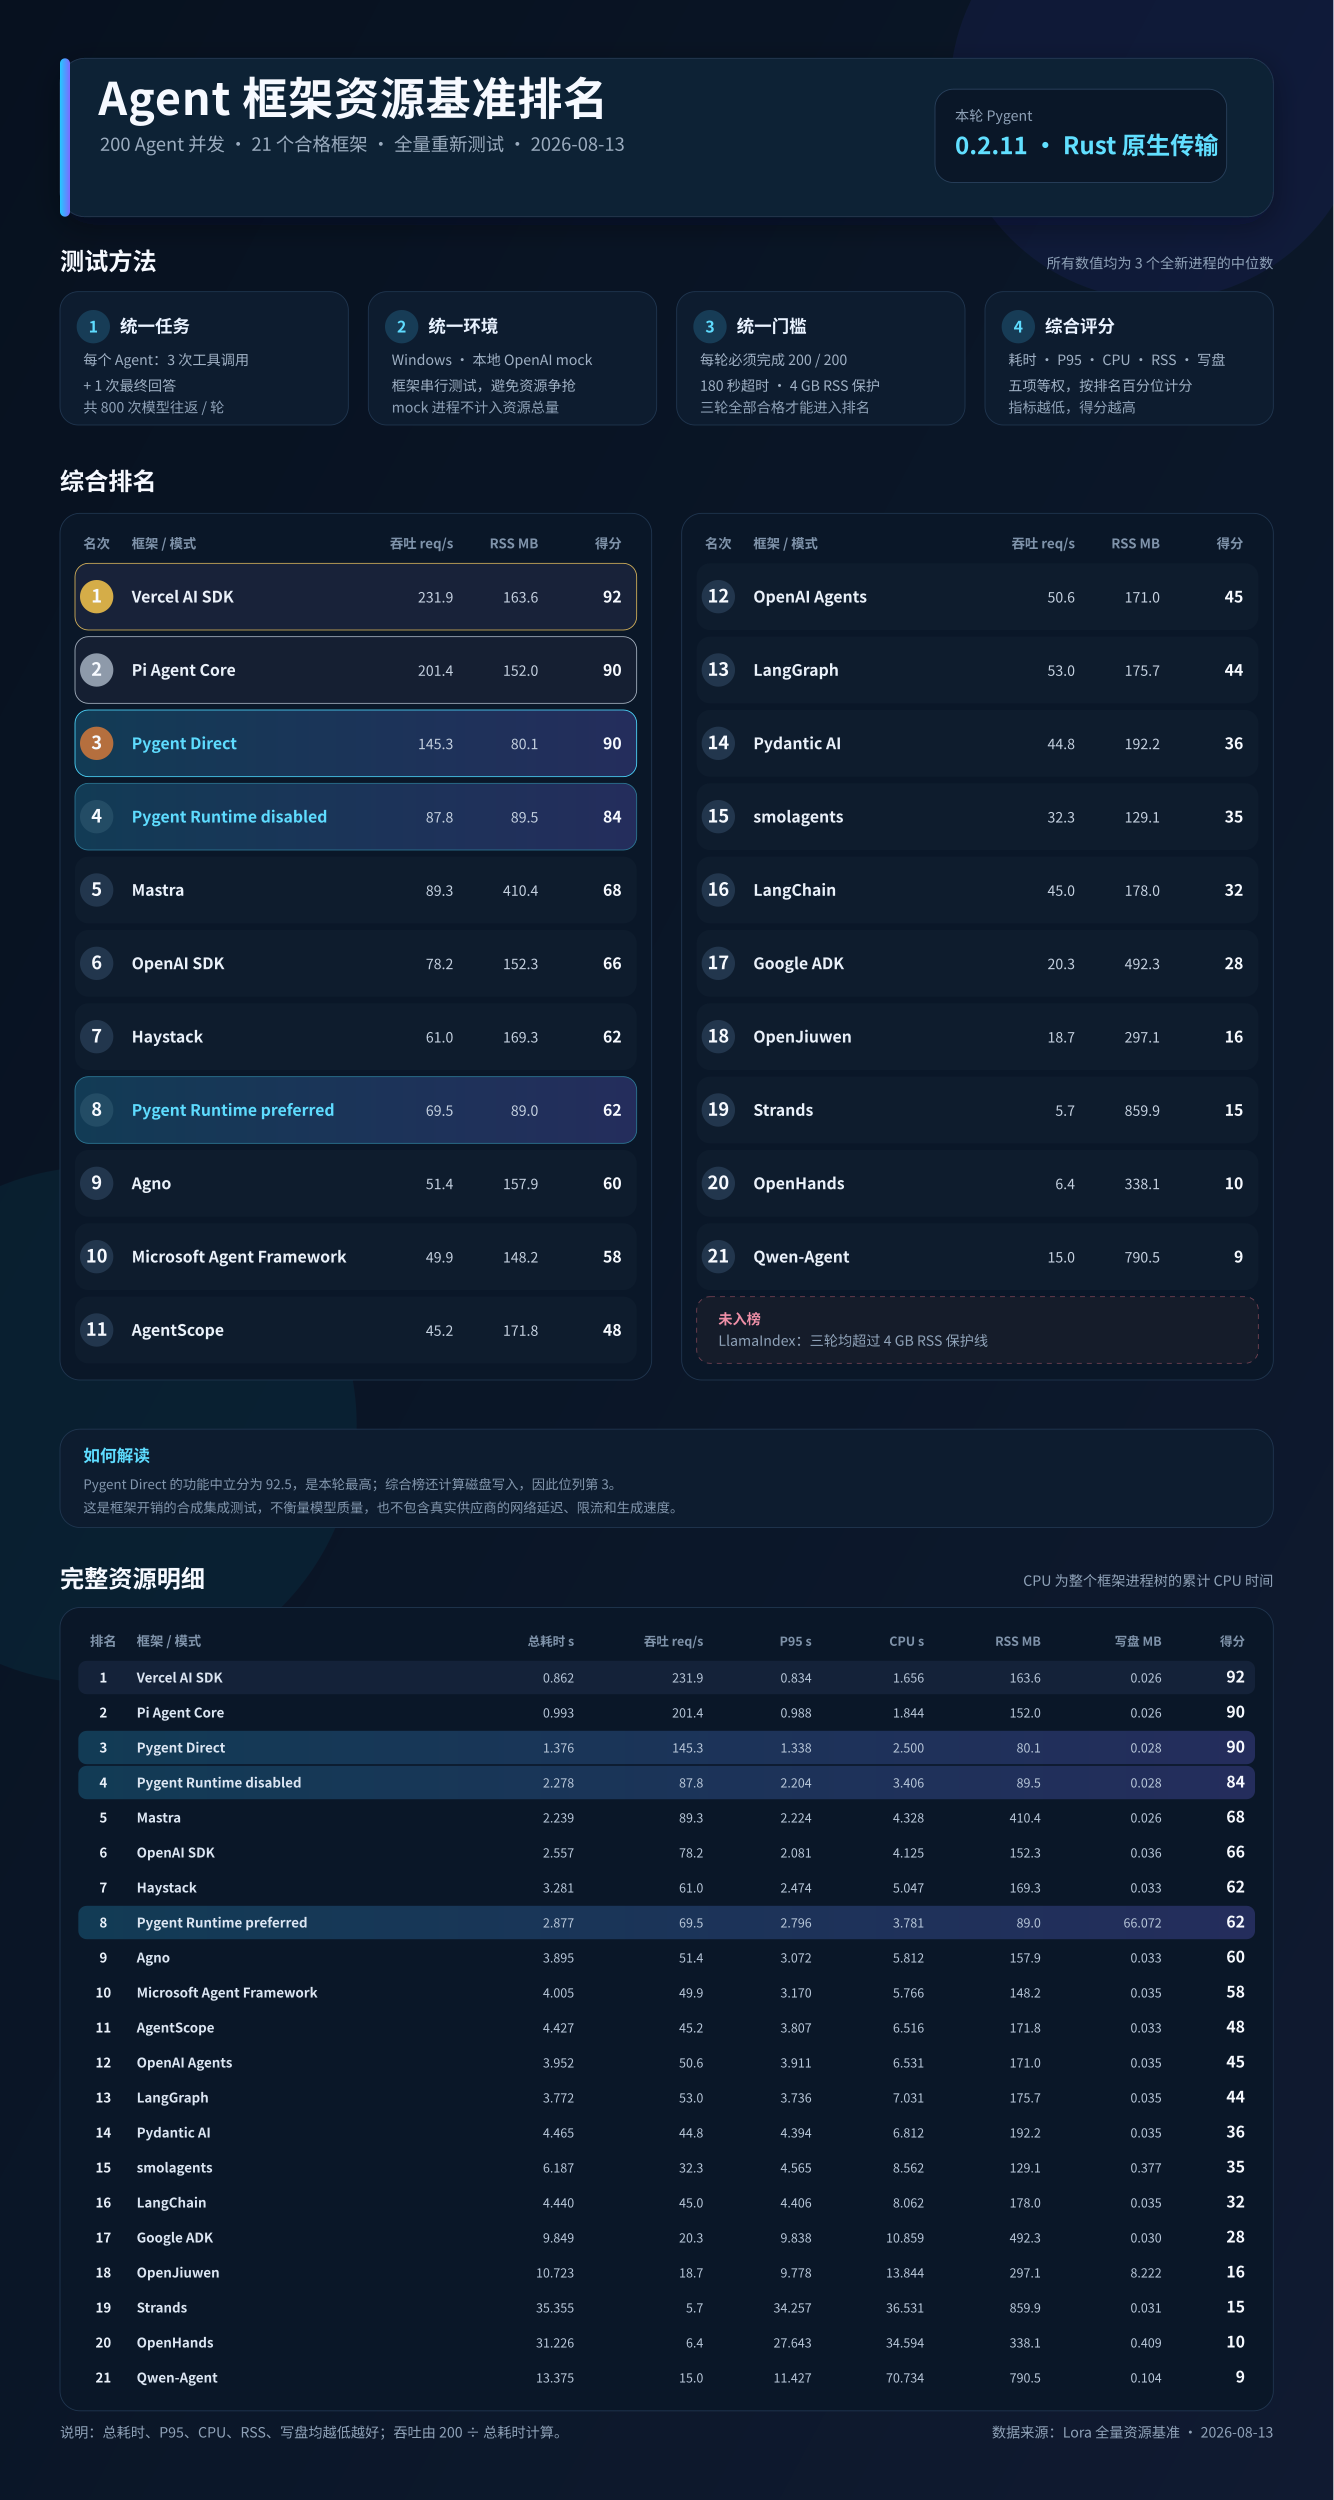
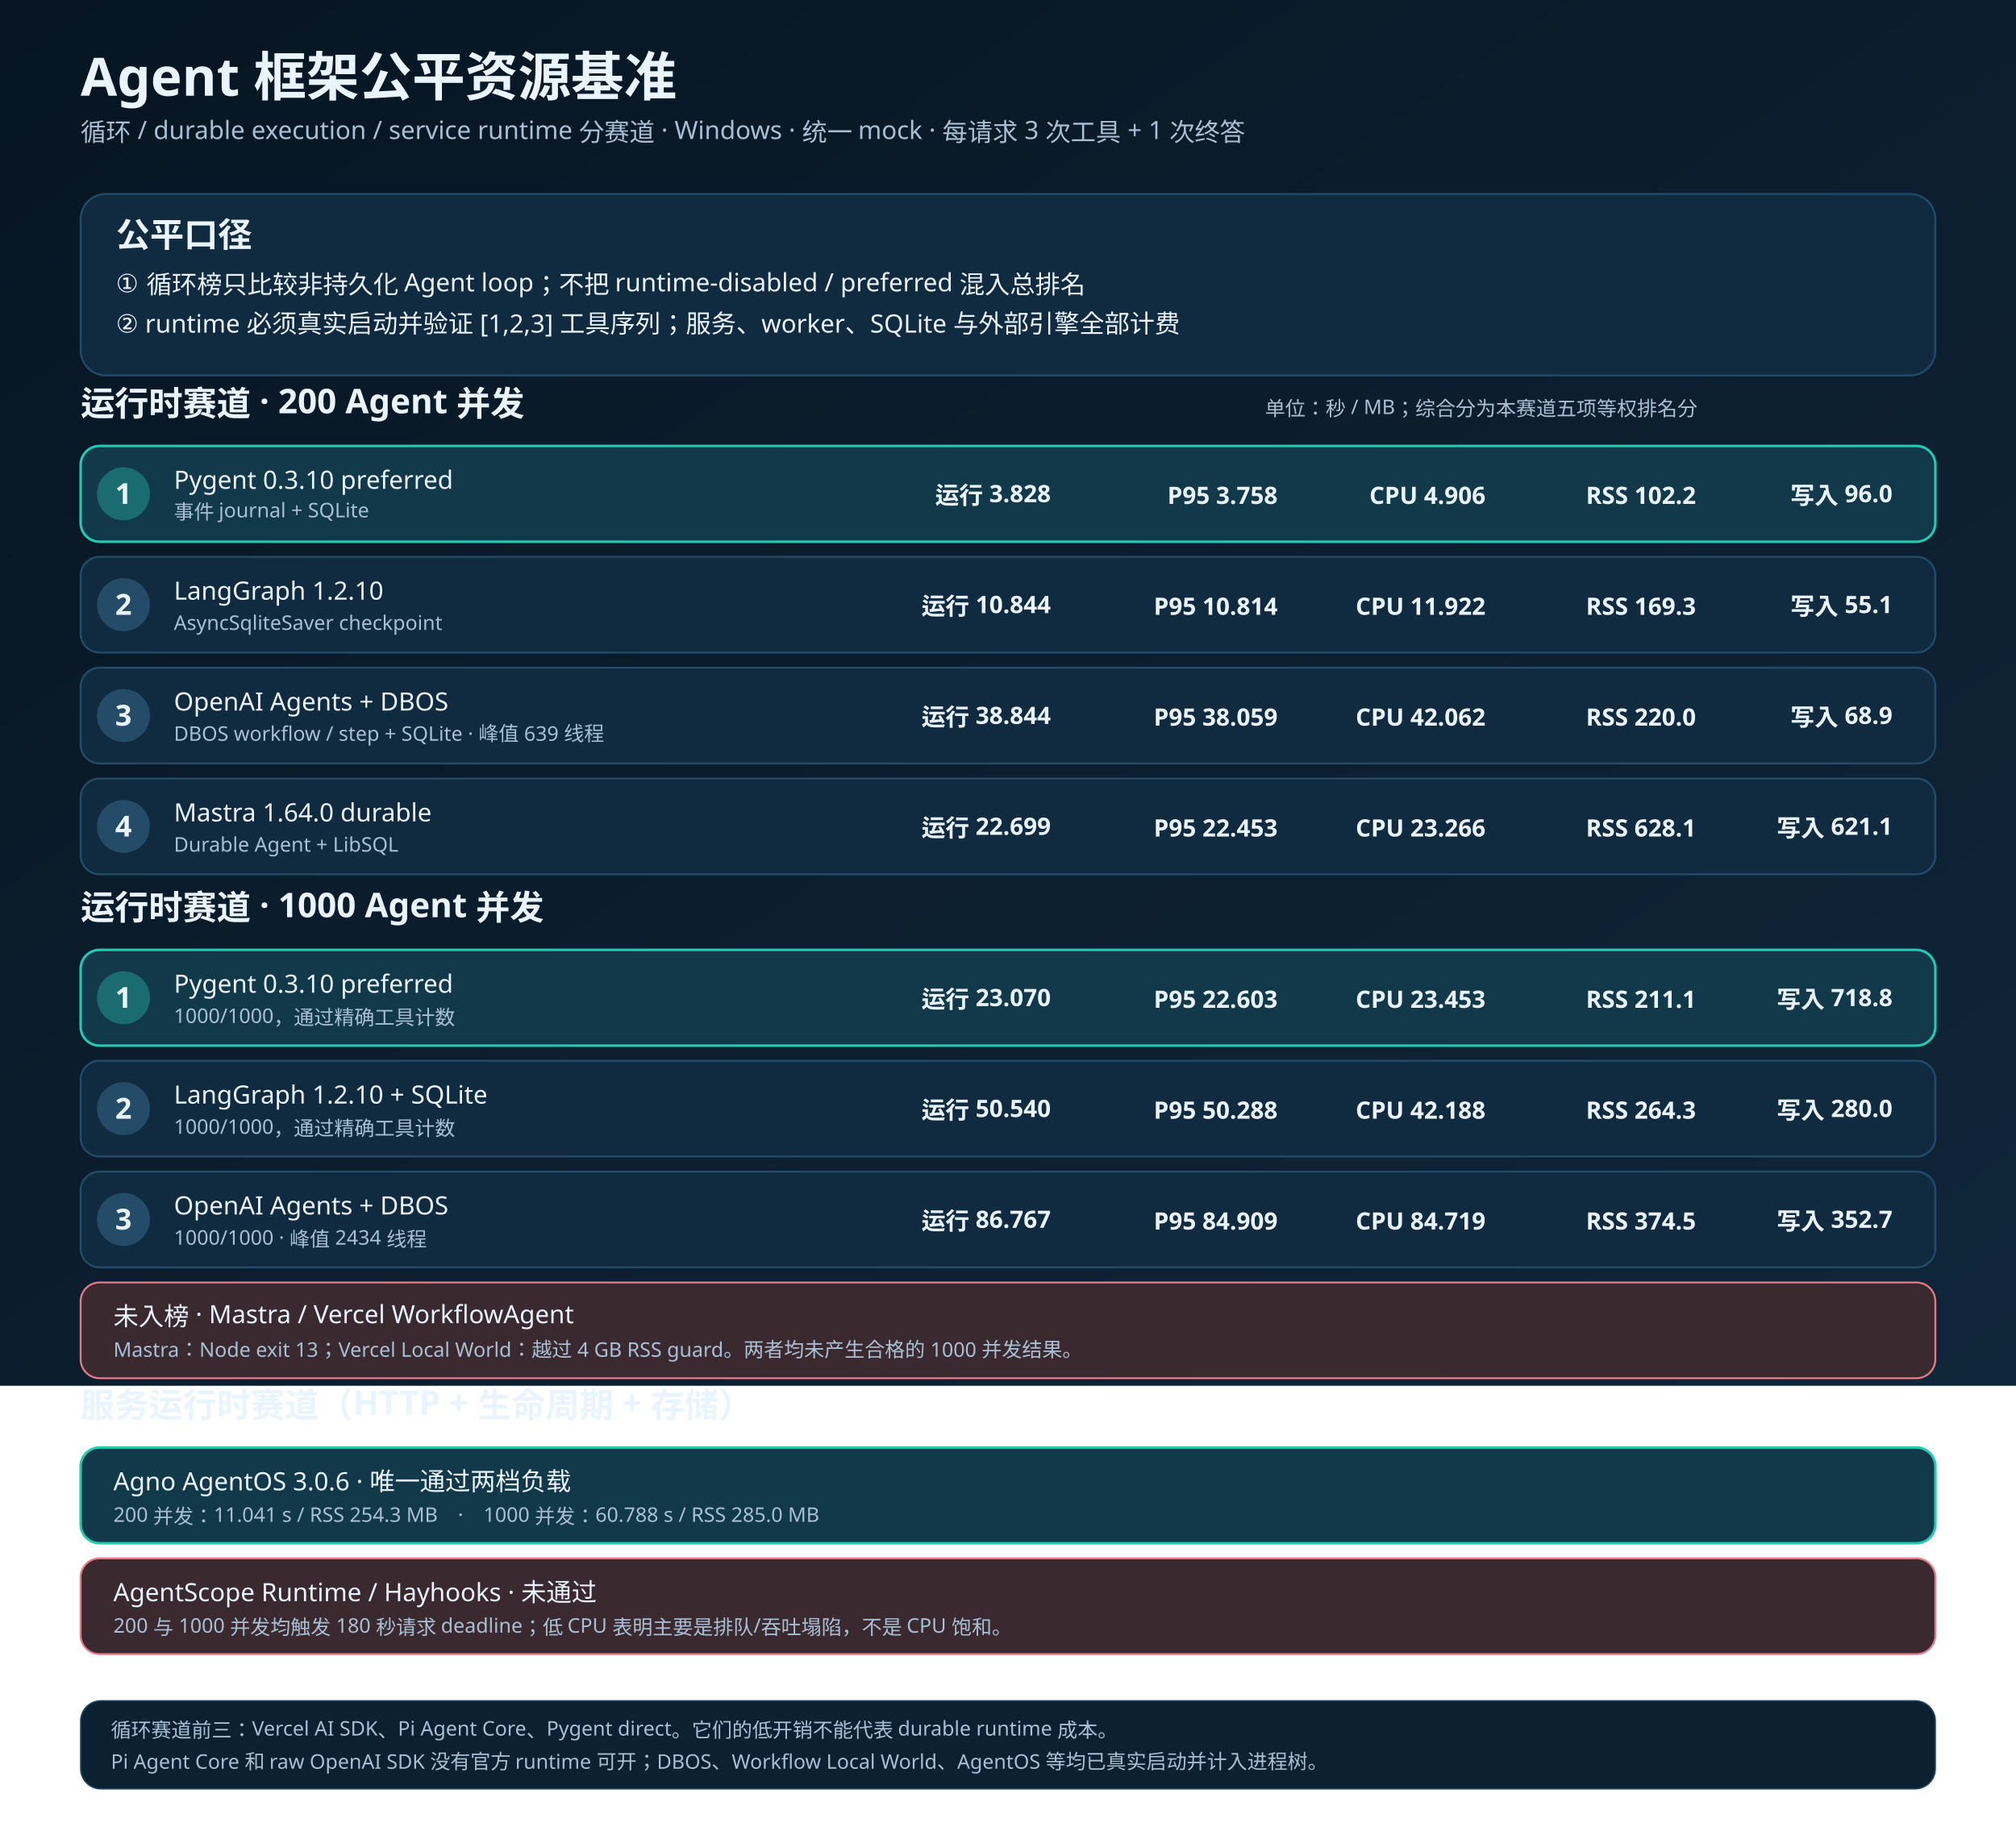
- <svg xmlns="http://www.w3.org/2000/svg" width="1600" height="3000" viewBox="0 0 1600 3000" role="img" aria-labelledby="title desc">
+ <svg xmlns="http://www.w3.org/2000/svg" width="1600" height="1450" viewBox="0 0 1600 1450" role="img" aria-labelledby="title desc">
  <defs>
    <linearGradient id="bg" x1="0" y1="0" x2="1" y2="1">
-       <stop offset="0" stop-color="#07111f" />
-       <stop offset="0.58" stop-color="#0b1729" />
-       <stop offset="1" stop-color="#101a31" />
+       <stop stop-color="#071522" />
+       <stop offset="1" stop-color="#10263a" />
    </linearGradient>
-     <linearGradient id="hero" x1="0" y1="0" x2="1" y2="0">
-       <stop offset="0" stop-color="#23c9ff" />
-       <stop offset="1" stop-color="#7c6cff" />
-     </linearGradient>
-     <linearGradient id="pygent" x1="0" y1="0" x2="1" y2="0">
-       <stop offset="0" stop-color="#123b55" />
-       <stop offset="1" stop-color="#242d5c" />
-     </linearGradient>
-     <filter id="shadow" x="-20%" y="-20%" width="140%" height="140%">
-       <feDropShadow dx="0" dy="10" stdDeviation="18" flood-color="#000814" flood-opacity="0.35" />
-     </filter>
-     <style>
-       text { font-family: "Microsoft YaHei", "Noto Sans CJK SC", "PingFang SC", sans-serif; }
-       .title { fill: #f6f9ff; font-size: 54px; font-weight: 700; letter-spacing: 1px; }
-       .subtitle { fill: #9bacbf; font-size: 22px; }
-       .section { fill: #f6f9ff; font-size: 29px; font-weight: 700; }
-       .small { fill: #8fa2b8; font-size: 17px; }
-       .method-title { fill: #e9f2ff; font-size: 21px; font-weight: 700; }
-       .method-body { fill: #9fb0c4; font-size: 17px; }
-       .header { fill: #7f93aa; font-size: 16px; font-weight: 700; }
-       .rank { fill: #f7faff; font-size: 22px; font-weight: 700; text-anchor: middle; }
-       .name { fill: #eaf1fa; font-size: 19px; font-weight: 600; }
-       .metric { fill: #c4d0df; font-size: 17px; text-anchor: end; }
-       .score { fill: #f7faff; font-size: 19px; font-weight: 700; text-anchor: end; }
-       .pygent-name { fill: #5edcff; }
-       .foot { fill: #8296ad; font-size: 16px; }
-       .detail-head { fill: #7f93aa; font-size: 15px; font-weight: 700; text-anchor: end; }
-       .detail-name { fill: #dce6f3; font-size: 16px; font-weight: 600; }
-       .detail-value { fill: #b8c7d9; font-size: 15px; text-anchor: end; }
-       .detail-rank { fill: #eaf1fa; font-size: 16px; font-weight: 700; text-anchor: middle; }
-     </style>
+     <style>text{font-family:"Microsoft YaHei","Noto Sans SC",sans-serif;fill:#eaf4ff}.title{font-size:42px;font-weight:700}.sub{font-size:20px;fill:#a9c0d4}.h{font-size:27px;font-weight:700}.label{font-size:20px}.small{font-size:16px;fill:#a9c0d4}.num{font-size:19px;font-weight:700;text-anchor:end}.rank{font-size:23px;font-weight:700;text-anchor:middle}.card{fill:#102a40;stroke:#244c68;stroke-width:1.5}.winner{fill:#12394a;stroke:#24c9b2;stroke-width:2}.warn{fill:#3b2930;stroke:#e37b86;stroke-width:1.5}</style>
  </defs>
-   <rect width="1600" height="3000" fill="url(#bg)" />
-   <circle cx="1390" cy="110" r="250" fill="#4b4fff" opacity="0.08" />
-   <circle cx="118" cy="1710" r="310" fill="#00d3ff" opacity="0.055" />
-   <g transform="translate(72 70)">
-     <rect x="0" y="0" width="1456" height="190" rx="30" fill="#0f2035" stroke="#233953" filter="url(#shadow)" />
-     <rect x="0" y="0" width="12" height="190" rx="6" fill="url(#hero)" />
-     <text x="46" y="68" class="title">Agent 框架资源基准排名</text>
-     <text x="48" y="111" class="subtitle">200 Agent 并发 · 21 个合格框架 · 全量重新测试 · 2026-08-13</text>
-     <g transform="translate(1050 37)">
-       <rect width="350" height="112" rx="22" fill="#0a1728" stroke="#29415d" />
-       <text x="24" y="38" class="small">本轮 Pygent</text>
-       <text x="24" y="78" fill="#61dfff" font-size="29" font-weight="700">0.2.11 · Rust 原生传输</text>
+   <rect width="1600" height="1100" fill="url(#bg)" />
+   <text x="64" y="76" class="title">Agent 框架公平资源基准</text>
+   <text x="64" y="112" class="sub">循环 / durable execution / service runtime 分赛道 · Windows · 统一 mock · 每请求 3 次工具 + 1 次终答</text>
+   <g transform="translate(64 154)">
+     <rect width="1472" height="144" rx="20" class="card" />
+     <text x="28" y="42" class="h">公平口径</text>
+     <text x="28" y="78" class="label">① 循环榜只比较非持久化 Agent loop；不把 runtime-disabled / preferred 混入总排名</text>
+     <text x="28" y="110" class="label">② runtime 必须真实启动并验证 [1,2,3] 工具序列；服务、worker、SQLite 与外部引擎全部计费</text>
+   </g>
+   <g transform="translate(64 330)">
+     <text x="0" y="0" class="h">运行时赛道 · 200 Agent 并发</text>
+     <text x="940" y="0" class="small">单位：秒 / MB；综合分为本赛道五项等权排名分</text>
+     <g transform="translate(0 24)">
+       <rect width="1472" height="76" rx="15" class="winner" />
+       <circle cx="34" cy="38" r="21" fill="#1a6c70" />
+       <text x="34" y="46" class="rank">1</text>
+       <text x="74" y="34" class="label">Pygent 0.3.10 preferred</text>
+       <text x="74" y="58" class="small">事件 journal + SQLite</text>
+       <text x="770" y="46" class="num">运行 3.828</text>
+       <text x="950" y="46" class="num">P95 3.758</text>
+       <text x="1115" y="46" class="num">CPU 4.906</text>
+       <text x="1282" y="46" class="num">RSS 102.2</text>
+       <text x="1438" y="46" class="num">写入 96.0</text>
+     </g>
+     <g transform="translate(0 112)">
+       <rect width="1472" height="76" rx="15" class="card" />
+       <circle cx="34" cy="38" r="21" fill="#244c68" />
+       <text x="34" y="46" class="rank">2</text>
+       <text x="74" y="34" class="label">LangGraph 1.2.10</text>
+       <text x="74" y="58" class="small">AsyncSqliteSaver checkpoint</text>
+       <text x="770" y="46" class="num">运行 10.844</text>
+       <text x="950" y="46" class="num">P95 10.814</text>
+       <text x="1115" y="46" class="num">CPU 11.922</text>
+       <text x="1282" y="46" class="num">RSS 169.3</text>
+       <text x="1438" y="46" class="num">写入 55.1</text>
+     </g>
+     <g transform="translate(0 200)">
+       <rect width="1472" height="76" rx="15" class="card" />
+       <circle cx="34" cy="38" r="21" fill="#244c68" />
+       <text x="34" y="46" class="rank">3</text>
+       <text x="74" y="34" class="label">OpenAI Agents + DBOS</text>
+       <text x="74" y="58" class="small">DBOS workflow / step + SQLite · 峰值 639 线程</text>
+       <text x="770" y="46" class="num">运行 38.844</text>
+       <text x="950" y="46" class="num">P95 38.059</text>
+       <text x="1115" y="46" class="num">CPU 42.062</text>
+       <text x="1282" y="46" class="num">RSS 220.0</text>
+       <text x="1438" y="46" class="num">写入 68.9</text>
+     </g>
+     <g transform="translate(0 288)">
+       <rect width="1472" height="76" rx="15" class="card" />
+       <circle cx="34" cy="38" r="21" fill="#244c68" />
+       <text x="34" y="46" class="rank">4</text>
+       <text x="74" y="34" class="label">Mastra 1.64.0 durable</text>
+       <text x="74" y="58" class="small">Durable Agent + LibSQL</text>
+       <text x="770" y="46" class="num">运行 22.699</text>
+       <text x="950" y="46" class="num">P95 22.453</text>
+       <text x="1115" y="46" class="num">CPU 23.266</text>
+       <text x="1282" y="46" class="num">RSS 628.1</text>
+       <text x="1438" y="46" class="num">写入 621.1</text>
    </g>
  </g>
-   <g transform="translate(72 294)">
-     <text x="0" y="30" class="section">测试方法</text>
-     <text x="1456" y="28" class="small" text-anchor="end">所有数值均为 3 个全新进程的中位数</text>
-     <g transform="translate(0 56)">
-       <rect width="346" height="160" rx="22" fill="#0d1c2f" stroke="#203650" />
-       <circle cx="40" cy="42" r="20" fill="#173c56" />
-       <text x="40" y="49" fill="#5edcff" font-size="19" font-weight="700" text-anchor="middle">1</text>
-       <text x="72" y="49" class="method-title">统一任务</text>
-       <text x="28" y="88" class="method-body">每个 Agent：3 次工具调用</text>
-       <text x="28" y="119" class="method-body">+ 1 次最终回答</text>
-       <text x="28" y="145" class="small">共 800 次模型往返 / 轮</text>
+   <g transform="translate(64 730)">
+     <text x="0" y="0" class="h">运行时赛道 · 1000 Agent 并发</text>
+     <g transform="translate(0 24)">
+       <rect width="1472" height="76" rx="15" class="winner" />
+       <circle cx="34" cy="38" r="21" fill="#1a6c70" />
+       <text x="34" y="46" class="rank">1</text>
+       <text x="74" y="34" class="label">Pygent 0.3.10 preferred</text>
+       <text x="74" y="58" class="small">1000/1000，通过精确工具计数</text>
+       <text x="770" y="46" class="num">运行 23.070</text>
+       <text x="950" y="46" class="num">P95 22.603</text>
+       <text x="1115" y="46" class="num">CPU 23.453</text>
+       <text x="1282" y="46" class="num">RSS 211.1</text>
+       <text x="1438" y="46" class="num">写入 718.8</text>
    </g>
-     <g transform="translate(370 56)">
-       <rect width="346" height="160" rx="22" fill="#0d1c2f" stroke="#203650" />
-       <circle cx="40" cy="42" r="20" fill="#173c56" />
-       <text x="40" y="49" fill="#5edcff" font-size="19" font-weight="700" text-anchor="middle">2</text>
-       <text x="72" y="49" class="method-title">统一环境</text>
-       <text x="28" y="88" class="method-body">Windows · 本地 OpenAI mock</text>
-       <text x="28" y="119" class="method-body">框架串行测试，避免资源争抢</text>
-       <text x="28" y="145" class="small">mock 进程不计入资源总量</text>
+     <g transform="translate(0 112)">
+       <rect width="1472" height="76" rx="15" class="card" />
+       <circle cx="34" cy="38" r="21" fill="#244c68" />
+       <text x="34" y="46" class="rank">2</text>
+       <text x="74" y="34" class="label">LangGraph 1.2.10 + SQLite</text>
+       <text x="74" y="58" class="small">1000/1000，通过精确工具计数</text>
+       <text x="770" y="46" class="num">运行 50.540</text>
+       <text x="950" y="46" class="num">P95 50.288</text>
+       <text x="1115" y="46" class="num">CPU 42.188</text>
+       <text x="1282" y="46" class="num">RSS 264.3</text>
+       <text x="1438" y="46" class="num">写入 280.0</text>
    </g>
-     <g transform="translate(740 56)">
-       <rect width="346" height="160" rx="22" fill="#0d1c2f" stroke="#203650" />
-       <circle cx="40" cy="42" r="20" fill="#173c56" />
-       <text x="40" y="49" fill="#5edcff" font-size="19" font-weight="700" text-anchor="middle">3</text>
-       <text x="72" y="49" class="method-title">统一门槛</text>
-       <text x="28" y="88" class="method-body">每轮必须完成 200 / 200</text>
-       <text x="28" y="119" class="method-body">180 秒超时 · 4 GB RSS 保护</text>
-       <text x="28" y="145" class="small">三轮全部合格才能进入排名</text>
+     <g transform="translate(0 200)">
+       <rect width="1472" height="76" rx="15" class="card" />
+       <circle cx="34" cy="38" r="21" fill="#244c68" />
+       <text x="34" y="46" class="rank">3</text>
+       <text x="74" y="34" class="label">OpenAI Agents + DBOS</text>
+       <text x="74" y="58" class="small">1000/1000 · 峰值 2434 线程</text>
+       <text x="770" y="46" class="num">运行 86.767</text>
+       <text x="950" y="46" class="num">P95 84.909</text>
+       <text x="1115" y="46" class="num">CPU 84.719</text>
+       <text x="1282" y="46" class="num">RSS 374.5</text>
+       <text x="1438" y="46" class="num">写入 352.7</text>
    </g>
-     <g transform="translate(1110 56)">
-       <rect width="346" height="160" rx="22" fill="#0d1c2f" stroke="#203650" />
-       <circle cx="40" cy="42" r="20" fill="#173c56" />
-       <text x="40" y="49" fill="#5edcff" font-size="19" font-weight="700" text-anchor="middle">4</text>
-       <text x="72" y="49" class="method-title">综合评分</text>
-       <text x="28" y="88" class="method-body">耗时 · P95 · CPU · RSS · 写盘</text>
-       <text x="28" y="119" class="method-body">五项等权，按排名百分位计分</text>
-       <text x="28" y="145" class="small">指标越低，得分越高</text>
+     <g transform="translate(0 288)">
+       <rect width="1472" height="76" rx="15" class="warn" />
+       <text x="26" y="34" class="label">未入榜 · Mastra / Vercel WorkflowAgent</text>
+       <text x="26" y="59" class="small">Mastra：Node exit 13；Vercel Local World：越过 4 GB RSS guard。两者均未产生合格的 1000 并发结果。</text>
    </g>
  </g>
-   <g transform="translate(72 558)">
-     <text x="0" y="30" class="section">综合排名</text>
-     <g transform="translate(0 58)">
-       <rect width="710" height="1040" rx="24" fill="#0a1728" stroke="#203650" />
-       <text x="44" y="42" class="header" text-anchor="middle">名次</text>
-       <text x="86" y="42" class="header">框架 / 模式</text>
-       <text x="472" y="42" class="header" text-anchor="end">吞吐 req/s</text>
-       <text x="574" y="42" class="header" text-anchor="end">RSS MB</text>
-       <text x="674" y="42" class="header" text-anchor="end">得分</text>
-       <g transform="translate(18 60)">
-         <rect width="674" height="80" rx="16" fill="#182239" stroke="#d8b45a" />
-         <circle cx="26" cy="40" r="20" fill="#d5ad48" />
-         <text x="26" y="47" class="rank">1</text>
-         <text x="68" y="47" class="name">Vercel AI SDK</text>
-         <text x="454" y="47" class="metric">231.9</text>
-         <text x="556" y="47" class="metric">163.6</text>
-         <text x="656" y="47" class="score">92</text>
-       </g>
-       <g transform="translate(18 148)">
-         <rect width="674" height="80" rx="16" fill="#151f32" stroke="#a8b4c2" />
-         <circle cx="26" cy="40" r="20" fill="#8e9aaa" />
-         <text x="26" y="47" class="rank">2</text>
-         <text x="68" y="47" class="name">Pi Agent Core</text>
-         <text x="454" y="47" class="metric">201.4</text>
-         <text x="556" y="47" class="metric">152.0</text>
-         <text x="656" y="47" class="score">90</text>
-       </g>
-       <g transform="translate(18 236)">
-         <rect width="674" height="80" rx="16" fill="url(#pygent)" stroke="#4dd9ff" />
-         <circle cx="26" cy="40" r="20" fill="#b56f3e" />
-         <text x="26" y="47" class="rank">3</text>
-         <text x="68" y="47" class="name pygent-name">Pygent Direct</text>
-         <text x="454" y="47" class="metric">145.3</text>
-         <text x="556" y="47" class="metric">80.1</text>
-         <text x="656" y="47" class="score">90</text>
-       </g>
-       <g transform="translate(18 324)">
-         <rect width="674" height="80" rx="16" fill="url(#pygent)" stroke="#2c7895" />
-         <circle cx="26" cy="40" r="20" fill="#234c65" />
-         <text x="26" y="47" class="rank">4</text>
-         <text x="68" y="47" class="name pygent-name">Pygent Runtime disabled</text>
-         <text x="454" y="47" class="metric">87.8</text>
-         <text x="556" y="47" class="metric">89.5</text>
-         <text x="656" y="47" class="score">84</text>
-       </g>
-       <g transform="translate(18 412)">
-         <rect width="674" height="80" rx="16" fill="#0e1c2d" />
-         <circle cx="26" cy="40" r="20" fill="#22364d" />
-         <text x="26" y="47" class="rank">5</text>
-         <text x="68" y="47" class="name">Mastra</text>
-         <text x="454" y="47" class="metric">89.3</text>
-         <text x="556" y="47" class="metric">410.4</text>
-         <text x="656" y="47" class="score">68</text>
-       </g>
-       <g transform="translate(18 500)">
-         <rect width="674" height="80" rx="16" fill="#0e1c2d" />
-         <circle cx="26" cy="40" r="20" fill="#22364d" />
-         <text x="26" y="47" class="rank">6</text>
-         <text x="68" y="47" class="name">OpenAI SDK</text>
-         <text x="454" y="47" class="metric">78.2</text>
-         <text x="556" y="47" class="metric">152.3</text>
-         <text x="656" y="47" class="score">66</text>
-       </g>
-       <g transform="translate(18 588)">
-         <rect width="674" height="80" rx="16" fill="#0e1c2d" />
-         <circle cx="26" cy="40" r="20" fill="#22364d" />
-         <text x="26" y="47" class="rank">7</text>
-         <text x="68" y="47" class="name">Haystack</text>
-         <text x="454" y="47" class="metric">61.0</text>
-         <text x="556" y="47" class="metric">169.3</text>
-         <text x="656" y="47" class="score">62</text>
-       </g>
-       <g transform="translate(18 676)">
-         <rect width="674" height="80" rx="16" fill="url(#pygent)" stroke="#2c7895" />
-         <circle cx="26" cy="40" r="20" fill="#234c65" />
-         <text x="26" y="47" class="rank">8</text>
-         <text x="68" y="47" class="name pygent-name">Pygent Runtime preferred</text>
-         <text x="454" y="47" class="metric">69.5</text>
-         <text x="556" y="47" class="metric">89.0</text>
-         <text x="656" y="47" class="score">62</text>
-       </g>
-       <g transform="translate(18 764)">
-         <rect width="674" height="80" rx="16" fill="#0e1c2d" />
-         <circle cx="26" cy="40" r="20" fill="#22364d" />
-         <text x="26" y="47" class="rank">9</text>
-         <text x="68" y="47" class="name">Agno</text>
-         <text x="454" y="47" class="metric">51.4</text>
-         <text x="556" y="47" class="metric">157.9</text>
-         <text x="656" y="47" class="score">60</text>
-       </g>
-       <g transform="translate(18 852)">
-         <rect width="674" height="80" rx="16" fill="#0e1c2d" />
-         <circle cx="26" cy="40" r="20" fill="#22364d" />
-         <text x="26" y="47" class="rank">10</text>
-         <text x="68" y="47" class="name">Microsoft Agent Framework</text>
-         <text x="454" y="47" class="metric">49.9</text>
-         <text x="556" y="47" class="metric">148.2</text>
-         <text x="656" y="47" class="score">58</text>
-       </g>
-       <g transform="translate(18 940)">
-         <rect width="674" height="80" rx="16" fill="#0e1c2d" />
-         <circle cx="26" cy="40" r="20" fill="#22364d" />
-         <text x="26" y="47" class="rank">11</text>
-         <text x="68" y="47" class="name">AgentScope</text>
-         <text x="454" y="47" class="metric">45.2</text>
-         <text x="556" y="47" class="metric">171.8</text>
-         <text x="656" y="47" class="score">48</text>
-       </g>
+   <g transform="translate(64 1125)">
+     <text x="0" y="0" class="h">服务运行时赛道（HTTP + 生命周期 + 存储）</text>
+     <g transform="translate(0 24)">
+       <rect width="1472" height="76" rx="15" class="winner" />
+       <text x="26" y="34" class="label">Agno AgentOS 3.0.6 · 唯一通过两档负载</text>
+       <text x="26" y="59" class="small">200 并发：11.041 s / RSS 254.3 MB　·　1000 并发：60.788 s / RSS 285.0 MB</text>
    </g>
-     <g transform="translate(746 58)">
-       <rect width="710" height="1040" rx="24" fill="#0a1728" stroke="#203650" />
-       <text x="44" y="42" class="header" text-anchor="middle">名次</text>
-       <text x="86" y="42" class="header">框架 / 模式</text>
-       <text x="472" y="42" class="header" text-anchor="end">吞吐 req/s</text>
-       <text x="574" y="42" class="header" text-anchor="end">RSS MB</text>
-       <text x="674" y="42" class="header" text-anchor="end">得分</text>
-       <g transform="translate(18 60)">
-         <rect width="674" height="80" rx="16" fill="#0e1c2d" />
-         <circle cx="26" cy="40" r="20" fill="#22364d" />
-         <text x="26" y="47" class="rank">12</text>
-         <text x="68" y="47" class="name">OpenAI Agents</text>
-         <text x="454" y="47" class="metric">50.6</text>
-         <text x="556" y="47" class="metric">171.0</text>
-         <text x="656" y="47" class="score">45</text>
-       </g>
-       <g transform="translate(18 148)">
-         <rect width="674" height="80" rx="16" fill="#0e1c2d" />
-         <circle cx="26" cy="40" r="20" fill="#22364d" />
-         <text x="26" y="47" class="rank">13</text>
-         <text x="68" y="47" class="name">LangGraph</text>
-         <text x="454" y="47" class="metric">53.0</text>
-         <text x="556" y="47" class="metric">175.7</text>
-         <text x="656" y="47" class="score">44</text>
-       </g>
-       <g transform="translate(18 236)">
-         <rect width="674" height="80" rx="16" fill="#0e1c2d" />
-         <circle cx="26" cy="40" r="20" fill="#22364d" />
-         <text x="26" y="47" class="rank">14</text>
-         <text x="68" y="47" class="name">Pydantic AI</text>
-         <text x="454" y="47" class="metric">44.8</text>
-         <text x="556" y="47" class="metric">192.2</text>
-         <text x="656" y="47" class="score">36</text>
-       </g>
-       <g transform="translate(18 324)">
-         <rect width="674" height="80" rx="16" fill="#0e1c2d" />
-         <circle cx="26" cy="40" r="20" fill="#22364d" />
-         <text x="26" y="47" class="rank">15</text>
-         <text x="68" y="47" class="name">smolagents</text>
-         <text x="454" y="47" class="metric">32.3</text>
-         <text x="556" y="47" class="metric">129.1</text>
-         <text x="656" y="47" class="score">35</text>
-       </g>
-       <g transform="translate(18 412)">
-         <rect width="674" height="80" rx="16" fill="#0e1c2d" />
-         <circle cx="26" cy="40" r="20" fill="#22364d" />
-         <text x="26" y="47" class="rank">16</text>
-         <text x="68" y="47" class="name">LangChain</text>
-         <text x="454" y="47" class="metric">45.0</text>
-         <text x="556" y="47" class="metric">178.0</text>
-         <text x="656" y="47" class="score">32</text>
-       </g>
-       <g transform="translate(18 500)">
-         <rect width="674" height="80" rx="16" fill="#0e1c2d" />
-         <circle cx="26" cy="40" r="20" fill="#22364d" />
-         <text x="26" y="47" class="rank">17</text>
-         <text x="68" y="47" class="name">Google ADK</text>
-         <text x="454" y="47" class="metric">20.3</text>
-         <text x="556" y="47" class="metric">492.3</text>
-         <text x="656" y="47" class="score">28</text>
-       </g>
-       <g transform="translate(18 588)">
-         <rect width="674" height="80" rx="16" fill="#0e1c2d" />
-         <circle cx="26" cy="40" r="20" fill="#22364d" />
-         <text x="26" y="47" class="rank">18</text>
-         <text x="68" y="47" class="name">OpenJiuwen</text>
-         <text x="454" y="47" class="metric">18.7</text>
-         <text x="556" y="47" class="metric">297.1</text>
-         <text x="656" y="47" class="score">16</text>
-       </g>
-       <g transform="translate(18 676)">
-         <rect width="674" height="80" rx="16" fill="#0e1c2d" />
-         <circle cx="26" cy="40" r="20" fill="#22364d" />
-         <text x="26" y="47" class="rank">19</text>
-         <text x="68" y="47" class="name">Strands</text>
-         <text x="454" y="47" class="metric">5.7</text>
-         <text x="556" y="47" class="metric">859.9</text>
-         <text x="656" y="47" class="score">15</text>
-       </g>
-       <g transform="translate(18 764)">
-         <rect width="674" height="80" rx="16" fill="#0e1c2d" />
-         <circle cx="26" cy="40" r="20" fill="#22364d" />
-         <text x="26" y="47" class="rank">20</text>
-         <text x="68" y="47" class="name">OpenHands</text>
-         <text x="454" y="47" class="metric">6.4</text>
-         <text x="556" y="47" class="metric">338.1</text>
-         <text x="656" y="47" class="score">10</text>
-       </g>
-       <g transform="translate(18 852)">
-         <rect width="674" height="80" rx="16" fill="#0e1c2d" />
-         <circle cx="26" cy="40" r="20" fill="#22364d" />
-         <text x="26" y="47" class="rank">21</text>
-         <text x="68" y="47" class="name">Qwen-Agent</text>
-         <text x="454" y="47" class="metric">15.0</text>
-         <text x="556" y="47" class="metric">790.5</text>
-         <text x="656" y="47" class="score">9</text>
-       </g>
-       <g transform="translate(18 940)">
-         <rect width="674" height="80" rx="16" fill="#151c2a" stroke="#744252" stroke-dasharray="6 6" />
-         <text x="26" y="33" fill="#ef8fa7" font-size="17" font-weight="700">未入榜</text>
-         <text x="26" y="59" class="small">LlamaIndex：三轮均超过 4 GB RSS 保护线</text>
-       </g>
+     <g transform="translate(0 112)">
+       <rect width="1472" height="76" rx="15" class="warn" />
+       <text x="26" y="34" class="label">AgentScope Runtime / Hayhooks · 未通过</text>
+       <text x="26" y="59" class="small">200 与 1000 并发均触发 180 秒请求 deadline；低 CPU 表明主要是排队/吞吐塌陷，不是 CPU 饱和。</text>
    </g>
  </g>
-   <g transform="translate(72 1715)">
-     <rect width="1456" height="118" rx="24" fill="#0d1c2f" stroke="#203650" />
-     <text x="28" y="39" fill="#5edcff" font-size="20" font-weight="700">如何解读</text>
-     <text x="28" y="72" class="foot">Pygent Direct 的功能中立分为 92.5，是本轮最高；综合榜还计算磁盘写入，因此位列第 3。</text>
-     <text x="28" y="100" class="foot">这是框架开销的合成集成测试，不衡量模型质量，也不包含真实供应商的网络延迟、限流和生成速度。</text>
-   </g>
-   <g transform="translate(72 1875)">
-     <text x="0" y="30" class="section">完整资源明细</text>
-     <text x="1456" y="28" class="small" text-anchor="end">CPU 为整个框架进程树的累计 CPU 时间</text>
-     <rect x="0" y="54" width="1456" height="964" rx="24" fill="#0a1728" stroke="#203650" />
-     <g transform="translate(22 76)">
-       <text x="30" y="24" class="header" text-anchor="middle">排名</text>
-       <text x="70" y="24" class="header">框架 / 模式</text>
-       <text x="595" y="24" class="detail-head">总耗时 s</text>
-       <text x="750" y="24" class="detail-head">吞吐 req/s</text>
-       <text x="880" y="24" class="detail-head">P95 s</text>
-       <text x="1015" y="24" class="detail-head">CPU s</text>
-       <text x="1155" y="24" class="detail-head">RSS MB</text>
-       <text x="1300" y="24" class="detail-head">写盘 MB</text>
-       <text x="1400" y="24" class="detail-head">得分</text>
-       <g transform="translate(0 42)">
-         <rect width="1412" height="40" rx="10" fill="#142239" />
-         <text x="30" y="26" class="detail-rank">1</text>
-         <text x="70" y="26" class="detail-name">Vercel AI SDK</text>
-         <text x="595" y="26" class="detail-value">0.862</text>
-         <text x="750" y="26" class="detail-value">231.9</text>
-         <text x="880" y="26" class="detail-value">0.834</text>
-         <text x="1015" y="26" class="detail-value">1.656</text>
-         <text x="1155" y="26" class="detail-value">163.6</text>
-         <text x="1300" y="26" class="detail-value">0.026</text>
-         <text x="1400" y="26" class="score">92</text>
-       </g>
-       <g transform="translate(0 84)">
-         <text x="30" y="26" class="detail-rank">2</text>
-         <text x="70" y="26" class="detail-name">Pi Agent Core</text>
-         <text x="595" y="26" class="detail-value">0.993</text>
-         <text x="750" y="26" class="detail-value">201.4</text>
-         <text x="880" y="26" class="detail-value">0.988</text>
-         <text x="1015" y="26" class="detail-value">1.844</text>
-         <text x="1155" y="26" class="detail-value">152.0</text>
-         <text x="1300" y="26" class="detail-value">0.026</text>
-         <text x="1400" y="26" class="score">90</text>
-       </g>
-       <g transform="translate(0 126)">
-         <rect width="1412" height="40" rx="10" fill="url(#pygent)" />
-         <text x="30" y="26" class="detail-rank">3</text>
-         <text x="70" y="26" class="detail-name pygent-name">Pygent Direct</text>
-         <text x="595" y="26" class="detail-value">1.376</text>
-         <text x="750" y="26" class="detail-value">145.3</text>
-         <text x="880" y="26" class="detail-value">1.338</text>
-         <text x="1015" y="26" class="detail-value">2.500</text>
-         <text x="1155" y="26" class="detail-value">80.1</text>
-         <text x="1300" y="26" class="detail-value">0.028</text>
-         <text x="1400" y="26" class="score">90</text>
-       </g>
-       <g transform="translate(0 168)">
-         <rect width="1412" height="40" rx="10" fill="url(#pygent)" />
-         <text x="30" y="26" class="detail-rank">4</text>
-         <text x="70" y="26" class="detail-name pygent-name">Pygent Runtime disabled</text>
-         <text x="595" y="26" class="detail-value">2.278</text>
-         <text x="750" y="26" class="detail-value">87.8</text>
-         <text x="880" y="26" class="detail-value">2.204</text>
-         <text x="1015" y="26" class="detail-value">3.406</text>
-         <text x="1155" y="26" class="detail-value">89.5</text>
-         <text x="1300" y="26" class="detail-value">0.028</text>
-         <text x="1400" y="26" class="score">84</text>
-       </g>
-       <g transform="translate(0 210)">
-         <text x="30" y="26" class="detail-rank">5</text>
-         <text x="70" y="26" class="detail-name">Mastra</text>
-         <text x="595" y="26" class="detail-value">2.239</text>
-         <text x="750" y="26" class="detail-value">89.3</text>
-         <text x="880" y="26" class="detail-value">2.224</text>
-         <text x="1015" y="26" class="detail-value">4.328</text>
-         <text x="1155" y="26" class="detail-value">410.4</text>
-         <text x="1300" y="26" class="detail-value">0.026</text>
-         <text x="1400" y="26" class="score">68</text>
-       </g>
-       <g transform="translate(0 252)">
-         <text x="30" y="26" class="detail-rank">6</text>
-         <text x="70" y="26" class="detail-name">OpenAI SDK</text>
-         <text x="595" y="26" class="detail-value">2.557</text>
-         <text x="750" y="26" class="detail-value">78.2</text>
-         <text x="880" y="26" class="detail-value">2.081</text>
-         <text x="1015" y="26" class="detail-value">4.125</text>
-         <text x="1155" y="26" class="detail-value">152.3</text>
-         <text x="1300" y="26" class="detail-value">0.036</text>
-         <text x="1400" y="26" class="score">66</text>
-       </g>
-       <g transform="translate(0 294)">
-         <text x="30" y="26" class="detail-rank">7</text>
-         <text x="70" y="26" class="detail-name">Haystack</text>
-         <text x="595" y="26" class="detail-value">3.281</text>
-         <text x="750" y="26" class="detail-value">61.0</text>
-         <text x="880" y="26" class="detail-value">2.474</text>
-         <text x="1015" y="26" class="detail-value">5.047</text>
-         <text x="1155" y="26" class="detail-value">169.3</text>
-         <text x="1300" y="26" class="detail-value">0.033</text>
-         <text x="1400" y="26" class="score">62</text>
-       </g>
-       <g transform="translate(0 336)">
-         <rect width="1412" height="40" rx="10" fill="url(#pygent)" />
-         <text x="30" y="26" class="detail-rank">8</text>
-         <text x="70" y="26" class="detail-name pygent-name">Pygent Runtime preferred</text>
-         <text x="595" y="26" class="detail-value">2.877</text>
-         <text x="750" y="26" class="detail-value">69.5</text>
-         <text x="880" y="26" class="detail-value">2.796</text>
-         <text x="1015" y="26" class="detail-value">3.781</text>
-         <text x="1155" y="26" class="detail-value">89.0</text>
-         <text x="1300" y="26" class="detail-value">66.072</text>
-         <text x="1400" y="26" class="score">62</text>
-       </g>
-       <g transform="translate(0 378)">
-         <text x="30" y="26" class="detail-rank">9</text>
-         <text x="70" y="26" class="detail-name">Agno</text>
-         <text x="595" y="26" class="detail-value">3.895</text>
-         <text x="750" y="26" class="detail-value">51.4</text>
-         <text x="880" y="26" class="detail-value">3.072</text>
-         <text x="1015" y="26" class="detail-value">5.812</text>
-         <text x="1155" y="26" class="detail-value">157.9</text>
-         <text x="1300" y="26" class="detail-value">0.033</text>
-         <text x="1400" y="26" class="score">60</text>
-       </g>
-       <g transform="translate(0 420)">
-         <text x="30" y="26" class="detail-rank">10</text>
-         <text x="70" y="26" class="detail-name">Microsoft Agent Framework</text>
-         <text x="595" y="26" class="detail-value">4.005</text>
-         <text x="750" y="26" class="detail-value">49.9</text>
-         <text x="880" y="26" class="detail-value">3.170</text>
-         <text x="1015" y="26" class="detail-value">5.766</text>
-         <text x="1155" y="26" class="detail-value">148.2</text>
-         <text x="1300" y="26" class="detail-value">0.035</text>
-         <text x="1400" y="26" class="score">58</text>
-       </g>
-       <g transform="translate(0 462)">
-         <text x="30" y="26" class="detail-rank">11</text>
-         <text x="70" y="26" class="detail-name">AgentScope</text>
-         <text x="595" y="26" class="detail-value">4.427</text>
-         <text x="750" y="26" class="detail-value">45.2</text>
-         <text x="880" y="26" class="detail-value">3.807</text>
-         <text x="1015" y="26" class="detail-value">6.516</text>
-         <text x="1155" y="26" class="detail-value">171.8</text>
-         <text x="1300" y="26" class="detail-value">0.033</text>
-         <text x="1400" y="26" class="score">48</text>
-       </g>
-       <g transform="translate(0 504)">
-         <text x="30" y="26" class="detail-rank">12</text>
-         <text x="70" y="26" class="detail-name">OpenAI Agents</text>
-         <text x="595" y="26" class="detail-value">3.952</text>
-         <text x="750" y="26" class="detail-value">50.6</text>
-         <text x="880" y="26" class="detail-value">3.911</text>
-         <text x="1015" y="26" class="detail-value">6.531</text>
-         <text x="1155" y="26" class="detail-value">171.0</text>
-         <text x="1300" y="26" class="detail-value">0.035</text>
-         <text x="1400" y="26" class="score">45</text>
-       </g>
-       <g transform="translate(0 546)">
-         <text x="30" y="26" class="detail-rank">13</text>
-         <text x="70" y="26" class="detail-name">LangGraph</text>
-         <text x="595" y="26" class="detail-value">3.772</text>
-         <text x="750" y="26" class="detail-value">53.0</text>
-         <text x="880" y="26" class="detail-value">3.736</text>
-         <text x="1015" y="26" class="detail-value">7.031</text>
-         <text x="1155" y="26" class="detail-value">175.7</text>
-         <text x="1300" y="26" class="detail-value">0.035</text>
-         <text x="1400" y="26" class="score">44</text>
-       </g>
-       <g transform="translate(0 588)">
-         <text x="30" y="26" class="detail-rank">14</text>
-         <text x="70" y="26" class="detail-name">Pydantic AI</text>
-         <text x="595" y="26" class="detail-value">4.465</text>
-         <text x="750" y="26" class="detail-value">44.8</text>
-         <text x="880" y="26" class="detail-value">4.394</text>
-         <text x="1015" y="26" class="detail-value">6.812</text>
-         <text x="1155" y="26" class="detail-value">192.2</text>
-         <text x="1300" y="26" class="detail-value">0.035</text>
-         <text x="1400" y="26" class="score">36</text>
-       </g>
-       <g transform="translate(0 630)">
-         <text x="30" y="26" class="detail-rank">15</text>
-         <text x="70" y="26" class="detail-name">smolagents</text>
-         <text x="595" y="26" class="detail-value">6.187</text>
-         <text x="750" y="26" class="detail-value">32.3</text>
-         <text x="880" y="26" class="detail-value">4.565</text>
-         <text x="1015" y="26" class="detail-value">8.562</text>
-         <text x="1155" y="26" class="detail-value">129.1</text>
-         <text x="1300" y="26" class="detail-value">0.377</text>
-         <text x="1400" y="26" class="score">35</text>
-       </g>
-       <g transform="translate(0 672)">
-         <text x="30" y="26" class="detail-rank">16</text>
-         <text x="70" y="26" class="detail-name">LangChain</text>
-         <text x="595" y="26" class="detail-value">4.440</text>
-         <text x="750" y="26" class="detail-value">45.0</text>
-         <text x="880" y="26" class="detail-value">4.406</text>
-         <text x="1015" y="26" class="detail-value">8.062</text>
-         <text x="1155" y="26" class="detail-value">178.0</text>
-         <text x="1300" y="26" class="detail-value">0.035</text>
-         <text x="1400" y="26" class="score">32</text>
-       </g>
-       <g transform="translate(0 714)">
-         <text x="30" y="26" class="detail-rank">17</text>
-         <text x="70" y="26" class="detail-name">Google ADK</text>
-         <text x="595" y="26" class="detail-value">9.849</text>
-         <text x="750" y="26" class="detail-value">20.3</text>
-         <text x="880" y="26" class="detail-value">9.838</text>
-         <text x="1015" y="26" class="detail-value">10.859</text>
-         <text x="1155" y="26" class="detail-value">492.3</text>
-         <text x="1300" y="26" class="detail-value">0.030</text>
-         <text x="1400" y="26" class="score">28</text>
-       </g>
-       <g transform="translate(0 756)">
-         <text x="30" y="26" class="detail-rank">18</text>
-         <text x="70" y="26" class="detail-name">OpenJiuwen</text>
-         <text x="595" y="26" class="detail-value">10.723</text>
-         <text x="750" y="26" class="detail-value">18.7</text>
-         <text x="880" y="26" class="detail-value">9.778</text>
-         <text x="1015" y="26" class="detail-value">13.844</text>
-         <text x="1155" y="26" class="detail-value">297.1</text>
-         <text x="1300" y="26" class="detail-value">8.222</text>
-         <text x="1400" y="26" class="score">16</text>
-       </g>
-       <g transform="translate(0 798)">
-         <text x="30" y="26" class="detail-rank">19</text>
-         <text x="70" y="26" class="detail-name">Strands</text>
-         <text x="595" y="26" class="detail-value">35.355</text>
-         <text x="750" y="26" class="detail-value">5.7</text>
-         <text x="880" y="26" class="detail-value">34.257</text>
-         <text x="1015" y="26" class="detail-value">36.531</text>
-         <text x="1155" y="26" class="detail-value">859.9</text>
-         <text x="1300" y="26" class="detail-value">0.031</text>
-         <text x="1400" y="26" class="score">15</text>
-       </g>
-       <g transform="translate(0 840)">
-         <text x="30" y="26" class="detail-rank">20</text>
-         <text x="70" y="26" class="detail-name">OpenHands</text>
-         <text x="595" y="26" class="detail-value">31.226</text>
-         <text x="750" y="26" class="detail-value">6.4</text>
-         <text x="880" y="26" class="detail-value">27.643</text>
-         <text x="1015" y="26" class="detail-value">34.594</text>
-         <text x="1155" y="26" class="detail-value">338.1</text>
-         <text x="1300" y="26" class="detail-value">0.409</text>
-         <text x="1400" y="26" class="score">10</text>
-       </g>
-       <g transform="translate(0 882)">
-         <text x="30" y="26" class="detail-rank">21</text>
-         <text x="70" y="26" class="detail-name">Qwen-Agent</text>
-         <text x="595" y="26" class="detail-value">13.375</text>
-         <text x="750" y="26" class="detail-value">15.0</text>
-         <text x="880" y="26" class="detail-value">11.427</text>
-         <text x="1015" y="26" class="detail-value">70.734</text>
-         <text x="1155" y="26" class="detail-value">790.5</text>
-         <text x="1300" y="26" class="detail-value">0.104</text>
-         <text x="1400" y="26" class="score">9</text>
-       </g>
-     </g>
-   </g>
-   <g transform="translate(72 2925)">
-     <text x="0" y="0" class="small">说明：总耗时、P95、CPU、RSS、写盘均越低越好；吞吐由 200 ÷ 总耗时计算。</text>
-     <text x="1456" y="0" class="small" text-anchor="end">数据来源：Lora 全量资源基准 · 2026-08-13</text>
+   <g transform="translate(64 1350)">
+     <rect width="1472" height="70" rx="16" fill="#0b2031" stroke="#244c68" />
+     <text x="24" y="29" class="small">循环赛道前三：Vercel AI SDK、Pi Agent Core、Pygent direct。它们的低开销不能代表 durable runtime 成本。</text>
+     <text x="24" y="54" class="small">Pi Agent Core 和 raw OpenAI SDK 没有官方 runtime 可开；DBOS、Workflow Local World、AgentOS 等均已真实启动并计入进程树。</text>
  </g>
</svg>
